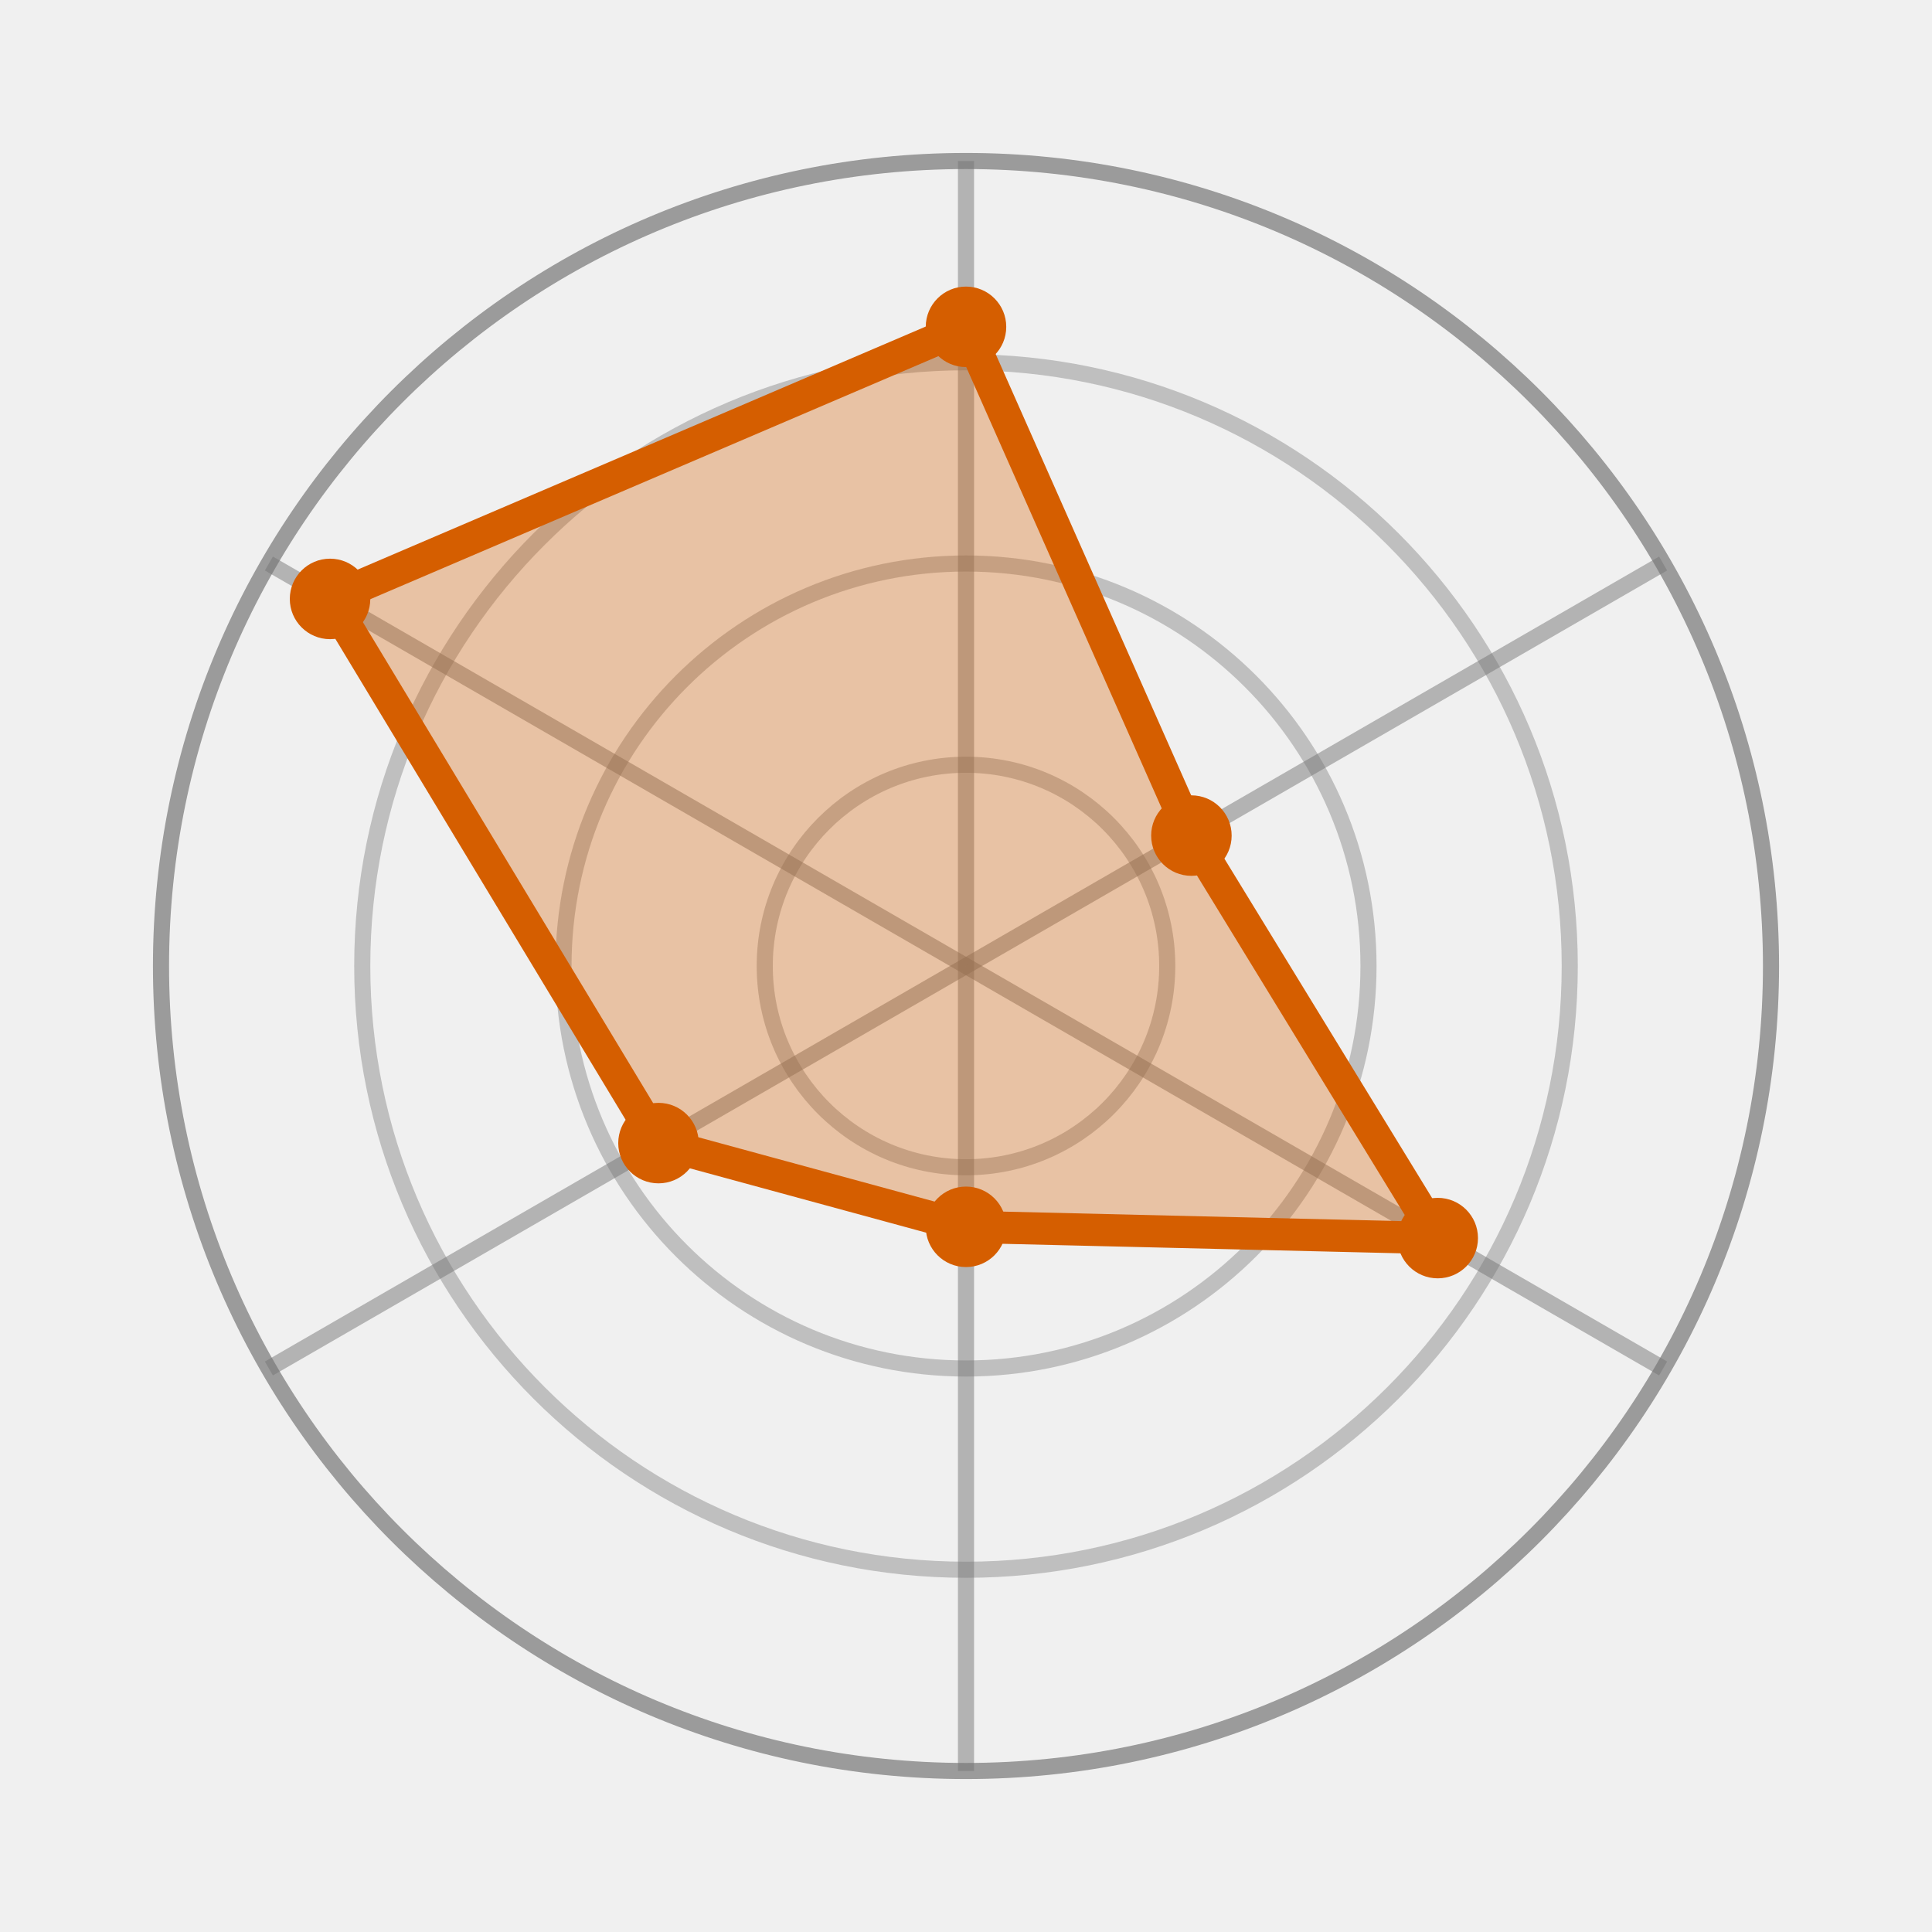
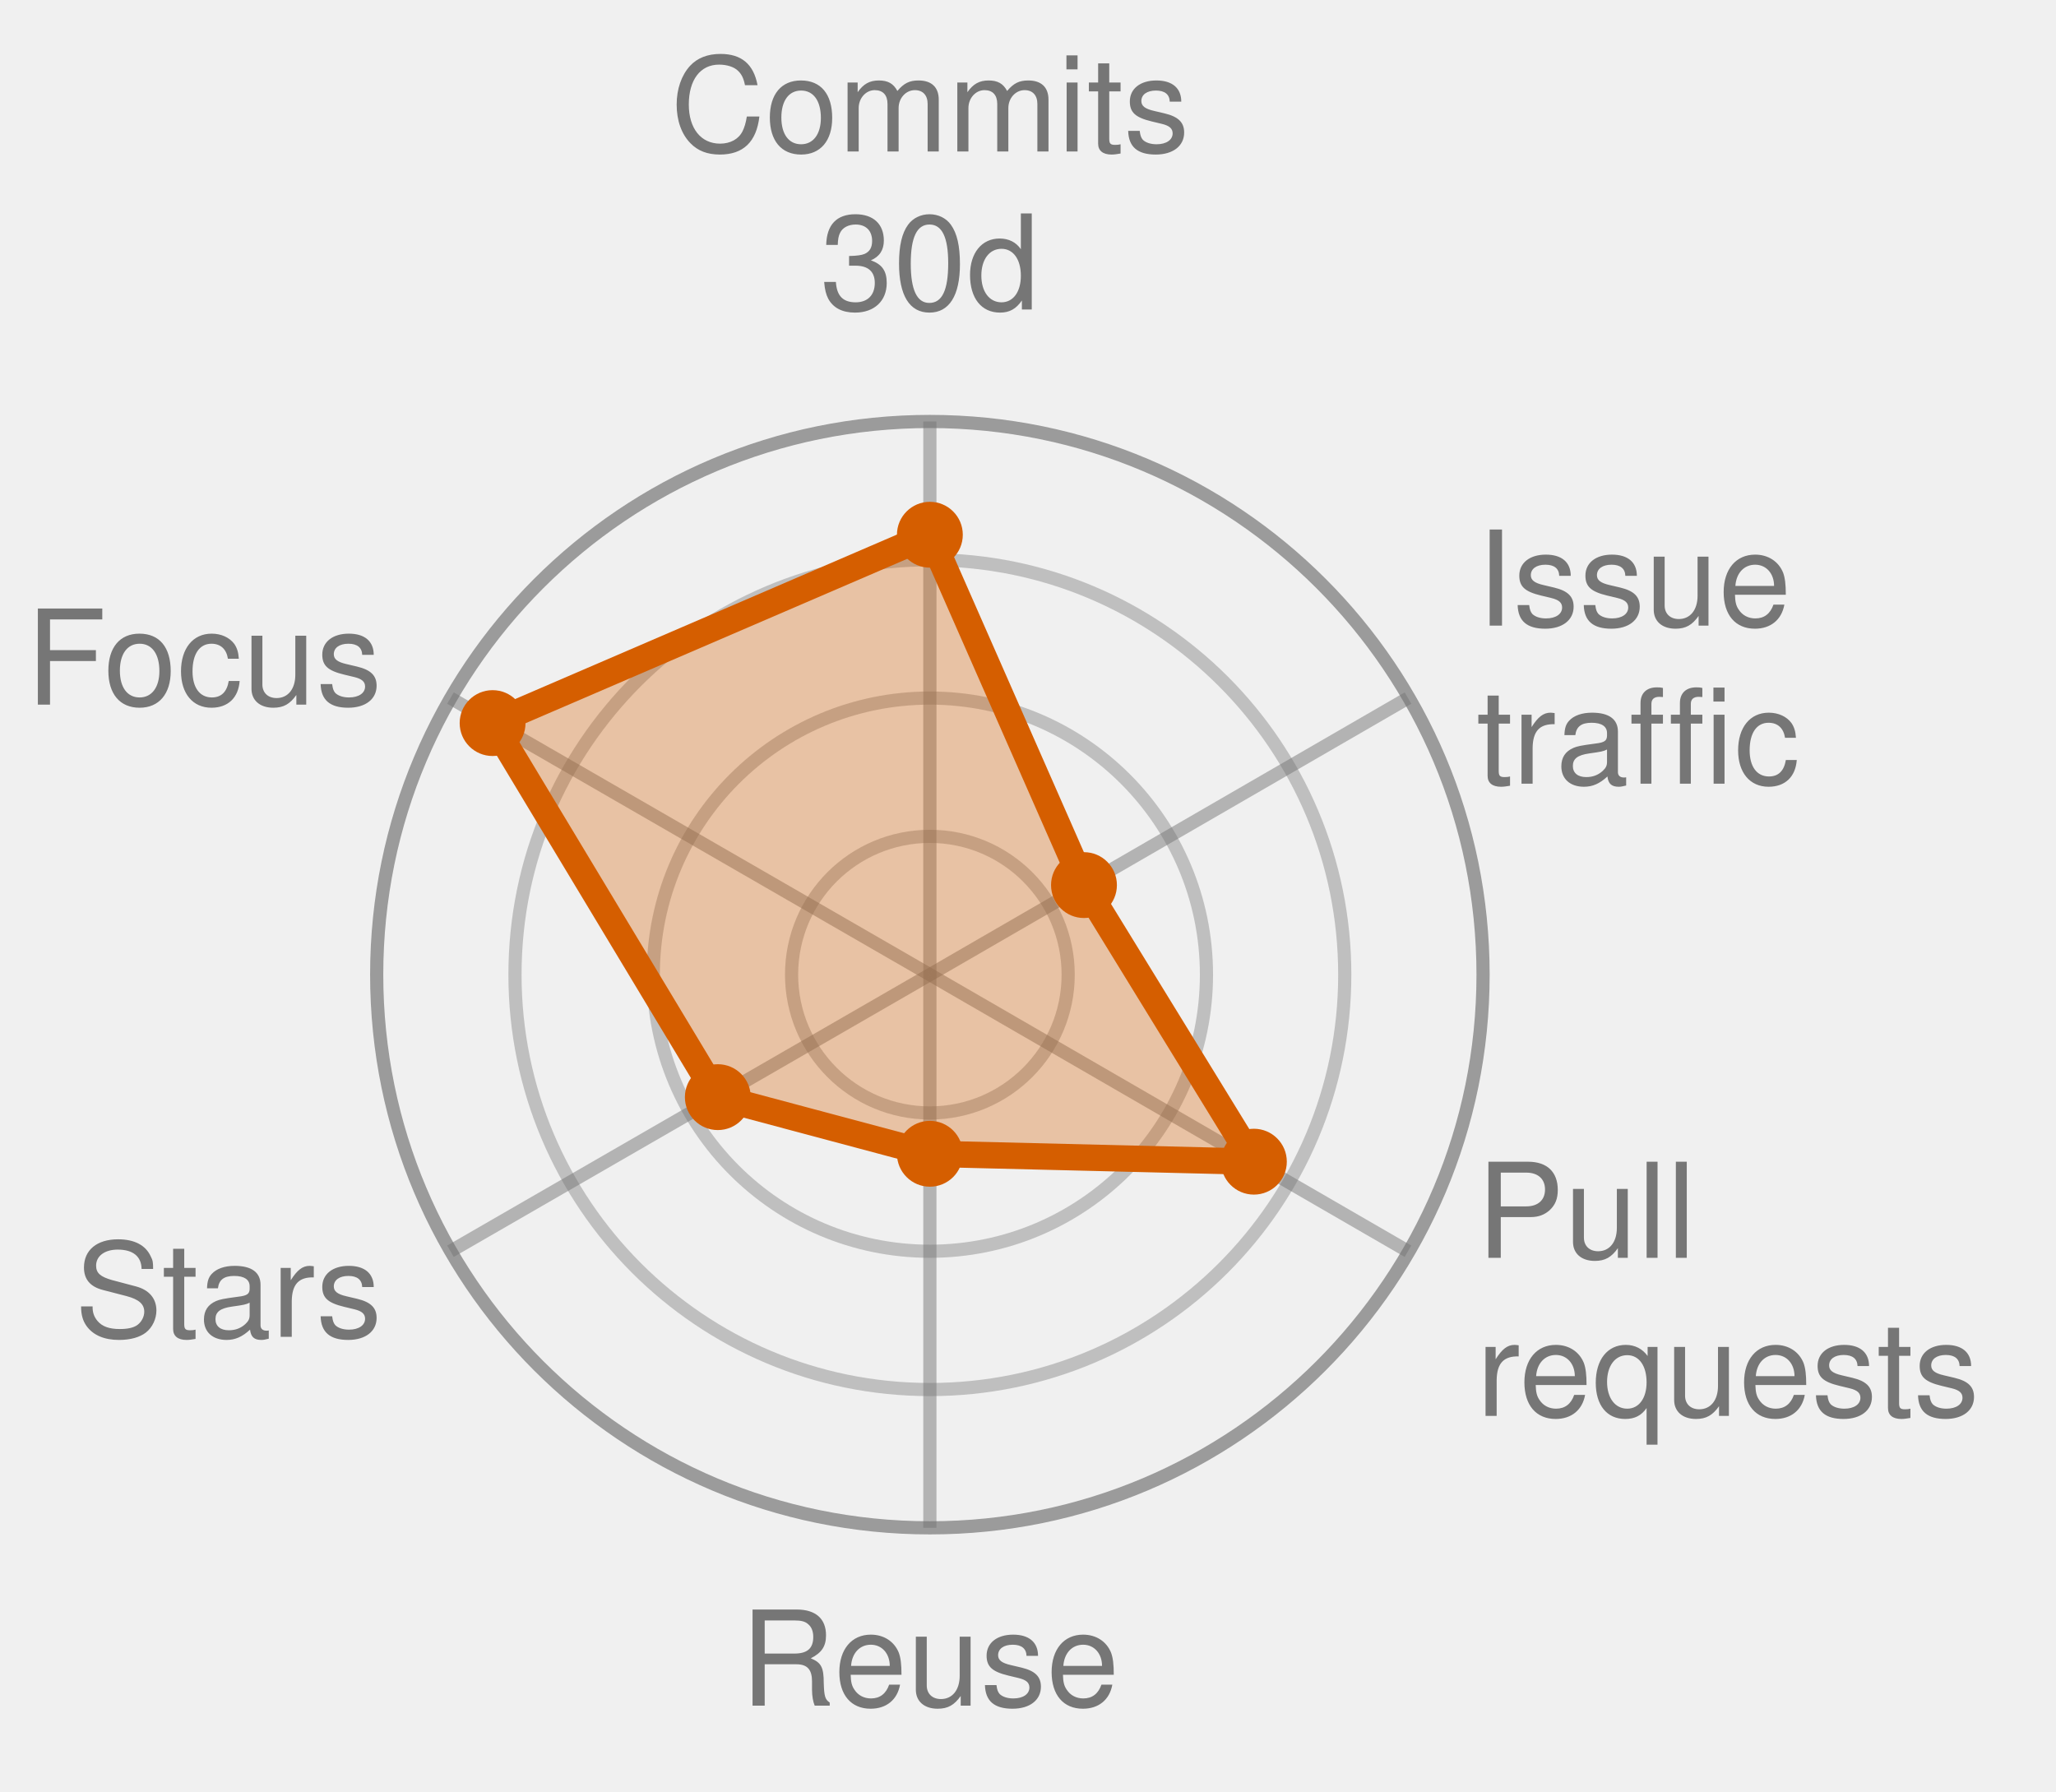
- <svg xmlns="http://www.w3.org/2000/svg" width="120.0" height="120.0" viewBox="0 0 120.0 120.0" role="img" font-family="Helvetica, Arial, sans-serif">
+ <svg xmlns="http://www.w3.org/2000/svg" width="156.1" height="136.0" viewBox="0 0 156.1 136.0" role="img" font-family="Helvetica, Arial, sans-serif">
  <style>
            .bar {
                stroke: #fff;
                stroke-width: 2;
                rx: 4;
            }
            .lbl {
                fill: #fff;
                font-size: 13px;
                font-weight: 600;
            }
            .sub {
                fill: #fff;
                font-size: 11px;
                opacity: .92;
            }
            .dim {
                fill: #333;
                font-size: 12px;
            }
            .wht {
                fill: #fff;
                font-size: 10px;
                paint-order: stroke;
                stroke: rgba(0, 0, 0, .45);
                stroke-width: 3px;
                stroke-linejoin: round;
            }
            .muted {
                fill: #666;
                font-size: 11px;
            }
            .pulse {
                animation: breathe 2.2s ease-in-out infinite;
            }
            .slow {
                animation-duration: 3.4s;
            }
            @keyframes breathe {
                0%, 100% { opacity: .95; }
                50% { opacity: .62; }
            }
            .halo {
                transform-box: fill-box;
                transform-origin: center;
                animation: halo 2.2s ease-out infinite;
            }
            @keyframes halo {
                0% { opacity: .75; transform: scale(1); }
                100% { opacity: 0; transform: scale(2.4); }
            }
            .card {
                opacity: 0;
                animation: whisk ease-in-out infinite;
                animation-iteration-count: infinite;
            }
            .deck .card#r0 {
                opacity: 1;
            }
            @keyframes whisk {
                0% { opacity: 0; transform: translateX(60px); }
                3% { opacity: 1; transform: translateX(0); }
                10% { opacity: 1; transform: translateX(0); }
                13% { opacity: 0; transform: translateX(-60px); }
                100% { opacity: 0; transform: translateX(-60px); }
            }
            @media (prefers-reduced-motion: reduce) {
                .pulse, .halo, .card { animation: none; }
            }
        </style>
-   <circle cx="60.0" cy="60.0" r="12.5" fill="none" stroke="#767676" stroke-width="1" opacity="0.4" />
-   <circle cx="60.0" cy="60.0" r="25.0" fill="none" stroke="#767676" stroke-width="1" opacity="0.4" />
-   <circle cx="60.0" cy="60.0" r="37.5" fill="none" stroke="#767676" stroke-width="1" opacity="0.4" />
-   <circle cx="60.0" cy="60.0" r="50.0" fill="none" stroke="#767676" stroke-width="1" opacity="0.7" />
-   <line x1="60.0" y1="60.0" x2="60.0" y2="10.0" stroke="#767676" stroke-width="1" opacity="0.5" />
-   <line x1="60.0" y1="60.0" x2="103.3" y2="35.0" stroke="#767676" stroke-width="1" opacity="0.5" />
-   <line x1="60.0" y1="60.0" x2="103.3" y2="85.0" stroke="#767676" stroke-width="1" opacity="0.5" />
-   <line x1="60.0" y1="60.0" x2="60.0" y2="110.0" stroke="#767676" stroke-width="1" opacity="0.5" />
-   <line x1="60.0" y1="60.0" x2="16.7" y2="85.0" stroke="#767676" stroke-width="1" opacity="0.5" />
-   <line x1="60.0" y1="60.0" x2="16.7" y2="35.0" stroke="#767676" stroke-width="1" opacity="0.5" />
-   <polygon points="60.0,20.3 74.0,51.9 89.3,76.9 60.0,76.2 40.9,71.0 20.5,37.2" fill="#D55E00" fill-opacity="0.32" stroke="#D55E00" stroke-width="2" stroke-linejoin="round" class="pulse" />
-   <circle cx="60.0" cy="20.3" r="2.5" fill="#D55E00" />
-   <circle cx="74.0" cy="51.9" r="2.5" fill="#D55E00" />
-   <circle cx="89.3" cy="76.9" r="2.5" fill="#D55E00" />
-   <circle cx="60.0" cy="76.2" r="2.5" fill="#D55E00" />
-   <circle cx="40.9" cy="71.0" r="2.5" fill="#D55E00" />
-   <circle cx="20.5" cy="37.2" r="2.5" fill="#D55E00" />
+   <circle cx="70.6" cy="74.0" r="10.5" fill="none" stroke="#767676" stroke-width="1" opacity="0.4" />
+   <circle cx="70.6" cy="74.0" r="21.0" fill="none" stroke="#767676" stroke-width="1" opacity="0.4" />
+   <circle cx="70.6" cy="74.0" r="31.5" fill="none" stroke="#767676" stroke-width="1" opacity="0.4" />
+   <circle cx="70.6" cy="74.0" r="42.0" fill="none" stroke="#767676" stroke-width="1" opacity="0.7" />
+   <line x1="70.6" y1="74.0" x2="70.6" y2="32.0" stroke="#767676" stroke-width="1" opacity="0.5" />
+   <line x1="70.6" y1="74.0" x2="106.9" y2="53.0" stroke="#767676" stroke-width="1" opacity="0.5" />
+   <line x1="70.6" y1="74.0" x2="106.9" y2="95.0" stroke="#767676" stroke-width="1" opacity="0.5" />
+   <line x1="70.6" y1="74.0" x2="70.6" y2="116.0" stroke="#767676" stroke-width="1" opacity="0.5" />
+   <line x1="70.6" y1="74.0" x2="34.2" y2="95.0" stroke="#767676" stroke-width="1" opacity="0.5" />
+   <line x1="70.6" y1="74.0" x2="34.2" y2="53.0" stroke="#767676" stroke-width="1" opacity="0.5" />
+   <polygon points="70.6,40.6 82.3,67.2 95.2,88.2 70.6,87.6 54.5,83.3 37.4,54.9" fill="#D55E00" fill-opacity="0.32" stroke="#D55E00" stroke-width="2" stroke-linejoin="round" class="pulse" />
+   <circle cx="70.6" cy="40.6" r="2.5" fill="#D55E00" />
+   <circle cx="82.3" cy="67.2" r="2.5" fill="#D55E00" />
+   <circle cx="95.2" cy="88.2" r="2.5" fill="#D55E00" />
+   <circle cx="70.6" cy="87.6" r="2.5" fill="#D55E00" />
+   <circle cx="54.5" cy="83.3" r="2.5" fill="#D55E00" />
+   <circle cx="37.4" cy="54.9" r="2.5" fill="#D55E00" />
+   <text x="70.6" y="11.5" text-anchor="middle" font-size="10.0" fill="#767676">Commits</text>
+   <text x="70.6" y="23.5" text-anchor="middle" font-size="10.0" fill="#767676">30d</text>
+   <text x="112.1" y="47.5" text-anchor="start" font-size="10.0" fill="#767676">Issue</text>
+   <text x="112.1" y="59.5" text-anchor="start" font-size="10.0" fill="#767676">traffic</text>
+   <text x="112.1" y="95.5" text-anchor="start" font-size="10.0" fill="#767676">Pull</text>
+   <text x="112.1" y="107.5" text-anchor="start" font-size="10.0" fill="#767676">requests</text>
+   <text x="70.6" y="129.5" text-anchor="middle" font-size="10.0" fill="#767676">Reuse</text>
+   <text x="29.0" y="101.5" text-anchor="end" font-size="10.0" fill="#767676">Stars</text>
+   <text x="29.0" y="53.5" text-anchor="end" font-size="10.0" fill="#767676">Focus</text>
</svg>
